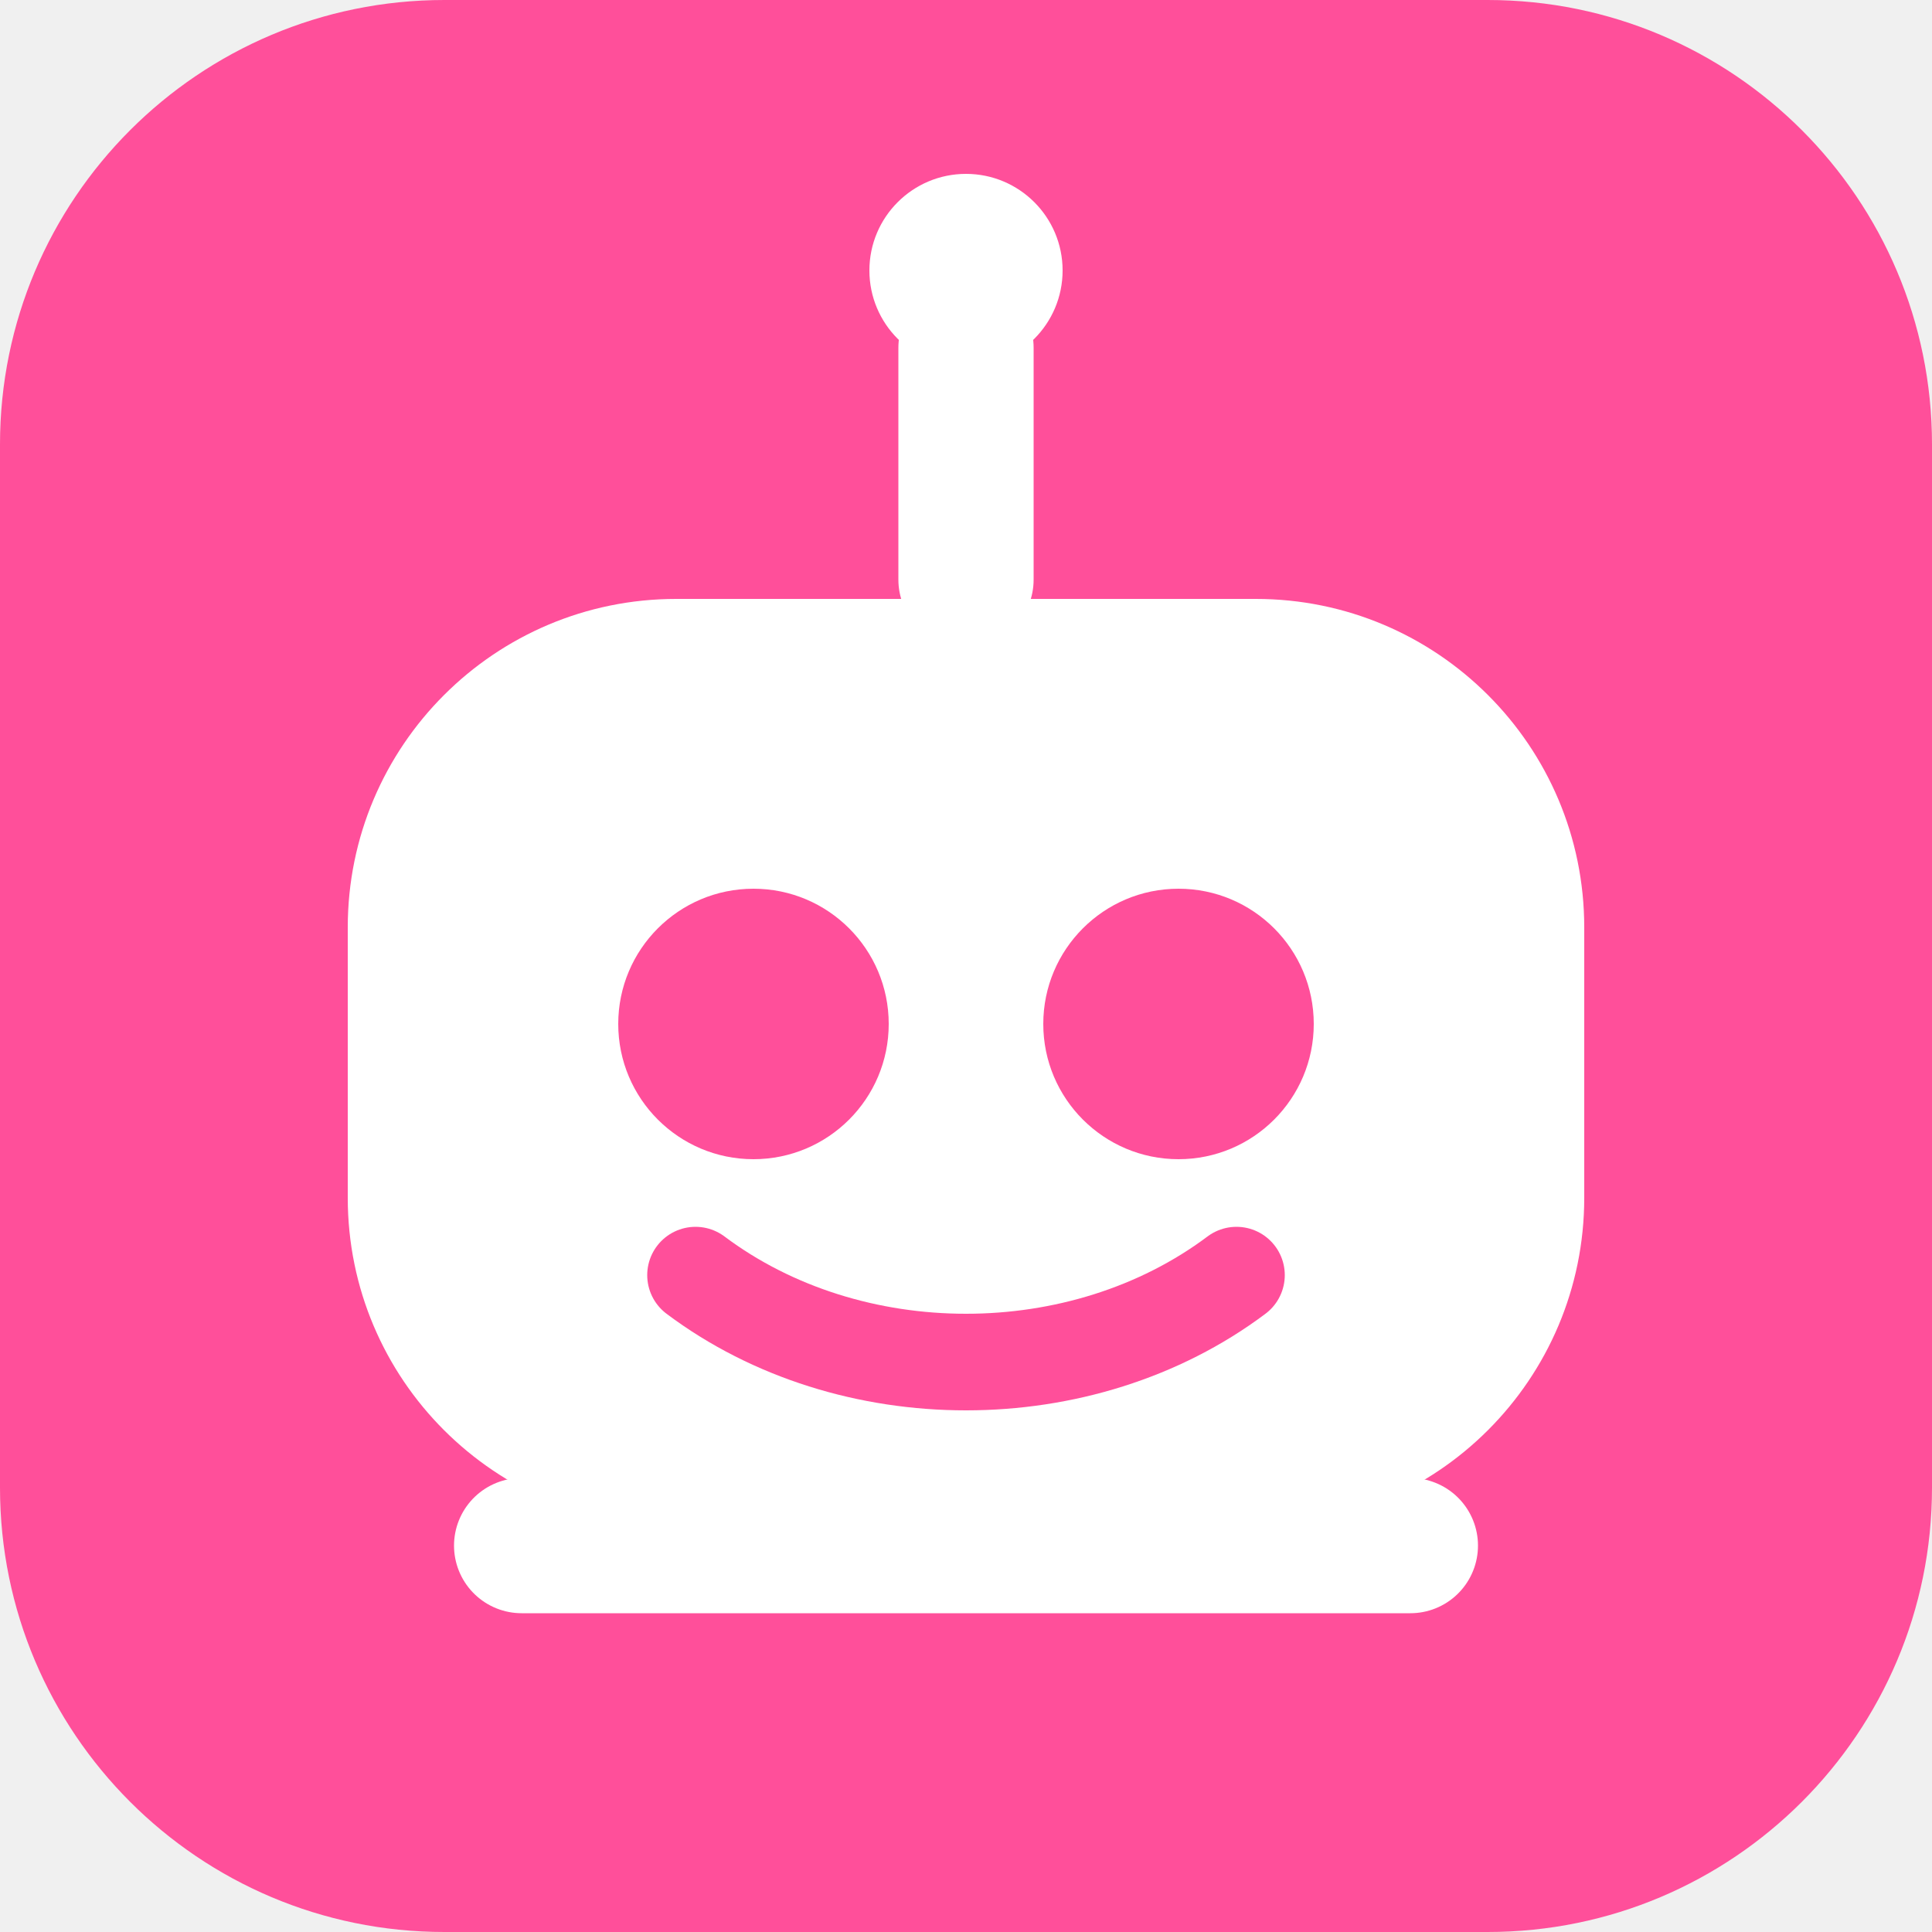
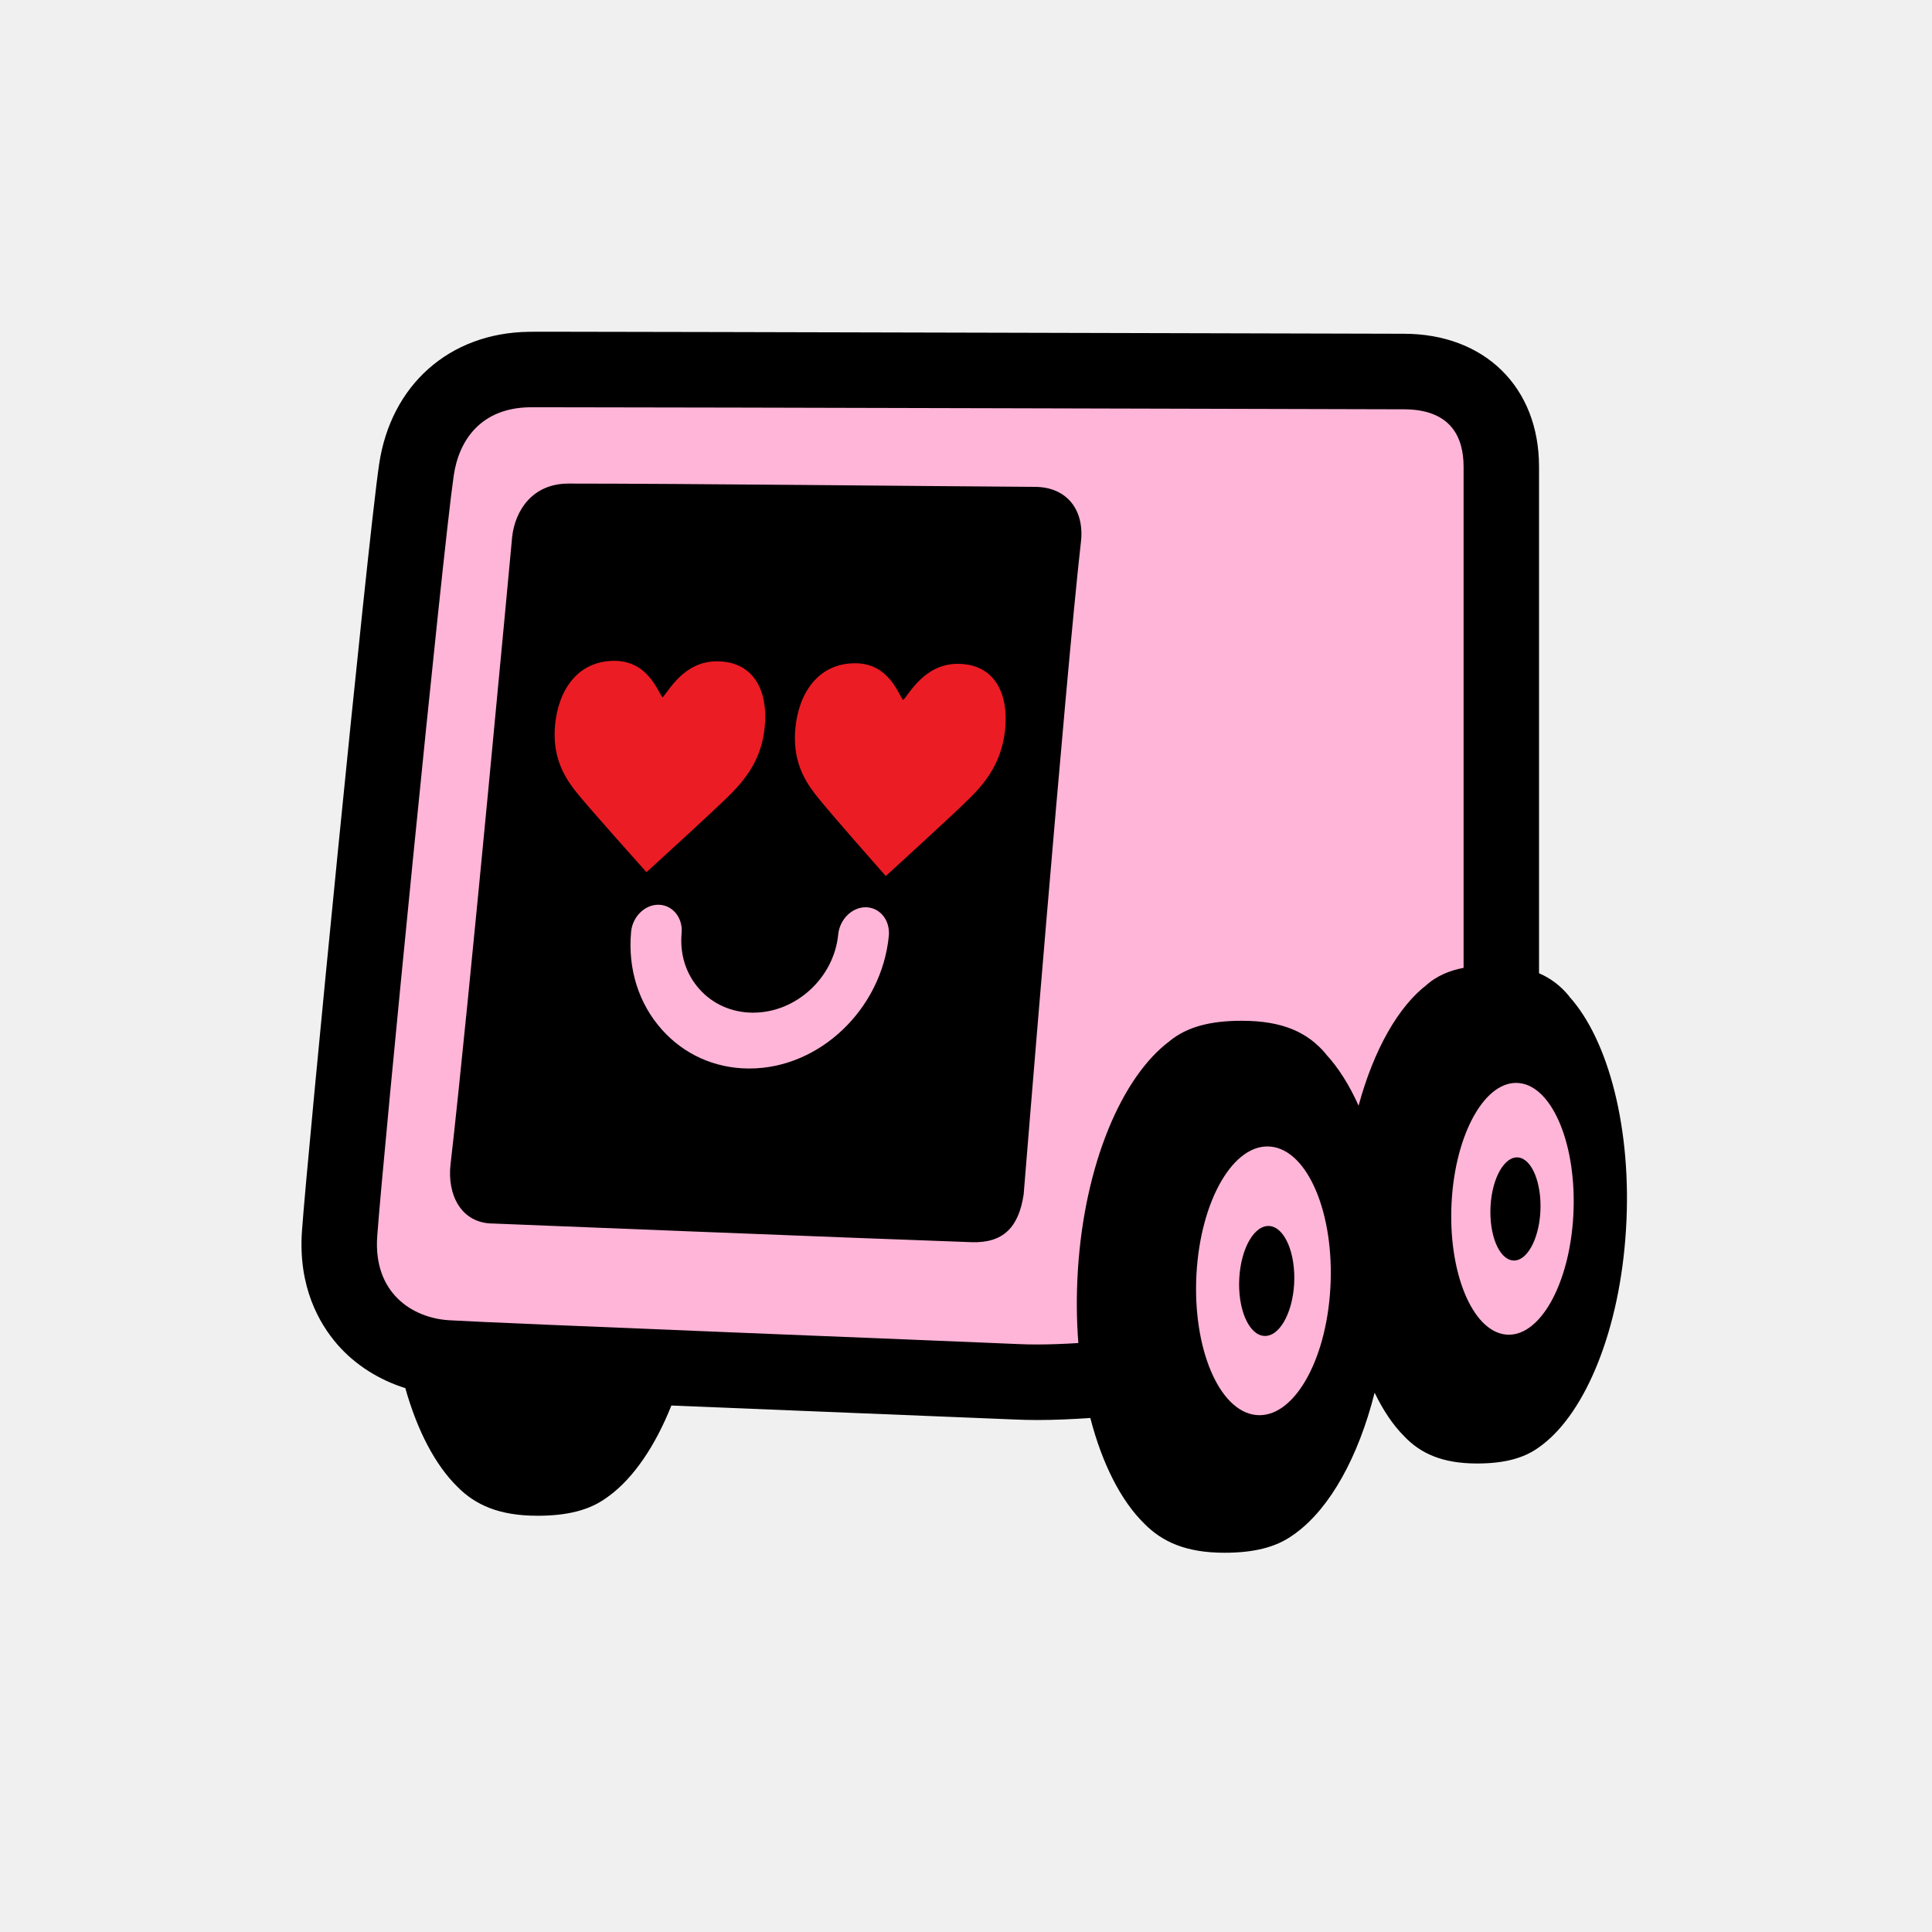
- <svg xmlns="http://www.w3.org/2000/svg" viewBox="0 0 100 100" role="img" aria-labelledby="title">
-   <rect width="100" height="100" rx="23" fill="#ff4f9a" />
-   <path d="M50 18v12" stroke="#fff" stroke-width="7" stroke-linecap="round" />
-   <circle cx="50" cy="14" r="5" fill="#fff" />
-   <rect x="18" y="31" width="64" height="48" rx="17" fill="#fff" />
-   <circle cx="39" cy="53" r="7" fill="#ff4f9a" />
-   <circle cx="61" cy="53" r="7" fill="#ff4f9a" />
-   <path d="M36 66c8 6 20 6 28 0" fill="none" stroke="#ff4f9a" stroke-width="5" stroke-linecap="round" />
-   <path d="M27 80h46" stroke="#fff" stroke-width="7" stroke-linecap="round" />
+ <svg xmlns="http://www.w3.org/2000/svg" version="1.1" id="Layer_1" x="0px" y="0px" viewBox="33 45 140 140" style="enable-background:new 0 0 208.28 222.59;" xml:space="preserve">
+   <style type="text/css">
+ 	.st0{fill:#FFB5D8;}
+ 	.st1{fill:#EC1C24;}
+ </style>
+   <g transform="translate(30.9 34.5) scale(0.7)">
+     <path class="st0" d="M110.36,158.08c-0.71,0-1.39-0.01-2.05-0.04c-2.32-0.1-8.81-0.36-16.68-0.68c-16.46-0.67-38.99-1.58-42.4-1.79   c-3.29-0.2-6.33-1.64-8.34-3.94c-1.42-1.62-3.05-4.49-2.73-8.93c0.57-8.05,6.71-70.51,7.95-79.04c0.92-6.33,5.39-10.32,11.66-10.41   c0.22,0,0.97-0.01,2.16-0.01c9.38,0,47.34,0.1,70.03,0.16c10.2,0.03,17.55,0.05,18.36,0.05c6.23,0,10.1,3.77,10.1,9.85v89.28   l-3.4,0.45c-0.23,0.03-23.48,3.09-33.86,4.32C118.36,157.68,114.21,158.08,110.36,158.08z" />
+     <g>
+       <g>
+         <path d="M61.84,65.06c-3.69,0-5.5,2.74-5.82,5.49c0,0-4.55,49.14-6.38,64.98c-0.36,3.12,1.07,6.13,4.43,6.13     c0,0,38.21,1.54,49.5,1.93c3.27,0.11,4.89-1.52,5.4-4.96c0,0,4.31-53.28,5.93-67.56c0.37-3.27-1.45-5.65-4.74-5.67     C97.8,65.32,74.03,65.06,61.84,65.06z" />
+       </g>
+     </g>
+     <g>
+       <g>
+         <path class="st1" d="M82.17,90.21c0.34-3.57-1.05-6.73-4.93-6.75c-3.48-0.02-5.03,3.13-5.65,3.73c-0.52-0.6-1.49-3.76-4.96-3.78     c-3.88-0.02-5.85,3.11-6.17,6.66c-0.28,3.13,0.79,5.16,2.19,6.92c1.35,1.69,6.82,7.79,7.26,8.28c0,0.02,0,0.03,0,0.03     c0,0,0.01-0.01,0.02-0.02c0.01,0.01,0.01,0.02,0.01,0.02c0,0,0-0.01,0-0.03c0.53-0.48,7.12-6.47,8.77-8.14     C80.43,95.38,81.87,93.36,82.17,90.21z" />
+       </g>
+       <g>
+         <path class="st1" d="M107.05,90.52c0.37-3.6-1-6.78-4.88-6.8c-3.48-0.02-5.05,3.15-5.68,3.75c-0.51-0.61-1.46-3.79-4.93-3.81     c-3.88-0.02-5.88,3.13-6.22,6.7c-0.3,3.16,0.75,5.2,2.14,6.97c1.33,1.7,6.76,7.84,7.2,8.34c0,0.02,0,0.03,0,0.03     c0,0,0.01-0.01,0.02-0.02c0.01,0.01,0.01,0.02,0.01,0.02c0,0,0-0.01,0-0.03c0.53-0.48,7.17-6.52,8.83-8.2     C105.27,95.73,106.72,93.69,107.05,90.52z" />
+       </g>
+     </g>
+     <path class="st0" d="M94.34,109.7c-0.44-0.49-1.05-0.77-1.71-0.78c-0.01,0-0.02,0-0.03,0c-1.41,0-2.68,1.26-2.83,2.82   c-0.44,4.49-4.37,8.09-8.8,8.09c-0.04,0-0.08,0-0.12,0c-2.13-0.03-4.07-0.89-5.44-2.43c-1.4-1.56-2.05-3.61-1.85-5.79   c0.08-0.82-0.17-1.61-0.68-2.17c-0.45-0.5-1.05-0.77-1.71-0.78c-0.01,0-0.02,0-0.03,0c-1.41,0-2.67,1.25-2.81,2.81   c-0.35,3.84,0.79,7.44,3.21,10.14c2.27,2.53,5.4,3.95,8.84,4c0.07,0,0.14,0,0.21,0c7.22,0,13.67-6.11,14.42-13.72   C95.09,111.07,94.85,110.27,94.34,109.7z" />
+     <path d="M165.42,118.13l0.02,0c-0.85-1.04-1.85-1.83-3.12-2.38V63.31c0-8.23-5.63-13.76-14.01-13.76c-0.81,0-79.05-0.21-88.4-0.21   c-1.21,0-1.97,0-2.2,0.01c-8.2,0.12-14.27,5.52-15.47,13.75c-1.25,8.55-7.41,71.24-7.98,79.33c-0.41,5.78,1.78,9.59,3.69,11.78   c1.83,2.09,4.28,3.63,7.01,4.49c1.23,4.38,3.09,7.95,5.38,10.2c1.85,1.88,4.32,3.01,8.29,3.01c3.05,0,5.32-0.56,7.07-1.8   c0.1-0.07,0.2-0.14,0.3-0.22c0.03-0.02,0.06-0.04,0.09-0.06l0,0c2.51-1.87,4.74-5.14,6.41-9.33c6.18,0.25,12.81,0.52,18.91,0.77   c7.89,0.32,14.39,0.58,16.72,0.68c0.7,0.03,1.45,0.05,2.23,0.05c1.83,0,3.72-0.09,5.51-0.21c1.22,4.73,3.17,8.57,5.59,10.94   c1.85,1.88,4.32,3.01,8.29,3.01c3.05,0,5.32-0.56,7.07-1.81c0.1-0.07,0.2-0.14,0.3-0.21c0.03-0.02,0.06-0.04,0.09-0.07l0,0   c3.47-2.58,6.41-7.8,8.09-14.48c0.88,1.83,1.91,3.36,3.06,4.51c1.68,1.77,3.93,2.82,7.54,2.82c2.77,0,4.83-0.52,6.43-1.69   c0.09-0.06,0.18-0.13,0.27-0.2c0.03-0.02,0.06-0.04,0.08-0.06l0,0c4.5-3.45,8.01-11.94,8.64-22.24   C171.97,131.92,169.5,122.61,165.42,118.13z M143.64,129.46c-0.96-2.15-2.11-3.97-3.41-5.36l0.02,0c-1.87-2.22-4.44-3.43-8.7-3.43   c-3.28,0-5.66,0.63-7.46,2.09l0.01,0c-4.96,3.68-8.83,12.75-9.52,23.75c-0.16,2.59-0.14,5.11,0.05,7.52   c-1.43,0.09-2.88,0.15-4.26,0.15c-0.65,0-1.28-0.01-1.89-0.04c-7.18-0.32-54.03-2.16-59.01-2.47c-3.81-0.24-7.84-2.84-7.42-8.69   c0.59-8.29,6.74-70.68,7.92-78.75c0.54-3.71,2.85-6.99,7.86-7.07c0.22,0,0.93,0,2.08,0c13.48,0,85.76,0.21,88.4,0.21   c4.86,0,6.2,2.85,6.2,5.95c0,8.43,0,31.68,0,51.87c-1.51,0.29-2.74,0.84-3.76,1.7l0.02,0   C147.77,119.15,145.21,123.66,143.64,129.46z" />
+     <path class="st0" d="M140.72,148.32c-0.43,7.67-3.88,13.57-7.71,13.16s-6.58-6.95-6.15-14.62s3.88-13.57,7.71-13.16   C138.4,134.1,141.15,140.65,140.72,148.32z M134.45,141.92c-1.57-0.16-2.98,2.25-3.16,5.39c-0.18,3.14,0.95,5.82,2.52,5.98   s2.98-2.25,3.16-5.39C137.14,144.76,136.01,142.08,134.45,141.92z" />
+     <path class="st0" d="M165.87,140.82c-0.39,7.19-3.53,12.71-7.01,12.33c-3.48-0.38-5.98-6.51-5.59-13.7   c0.39-7.19,3.53-12.71,7.01-12.33C163.76,127.5,166.26,133.63,165.87,140.82z M160.17,134.82c-1.42-0.15-2.71,2.11-2.87,5.05   c-0.16,2.94,0.86,5.45,2.29,5.61s2.71-2.11,2.87-5.05C162.61,137.48,161.59,134.97,160.17,134.82z" />
+   </g>
</svg>
